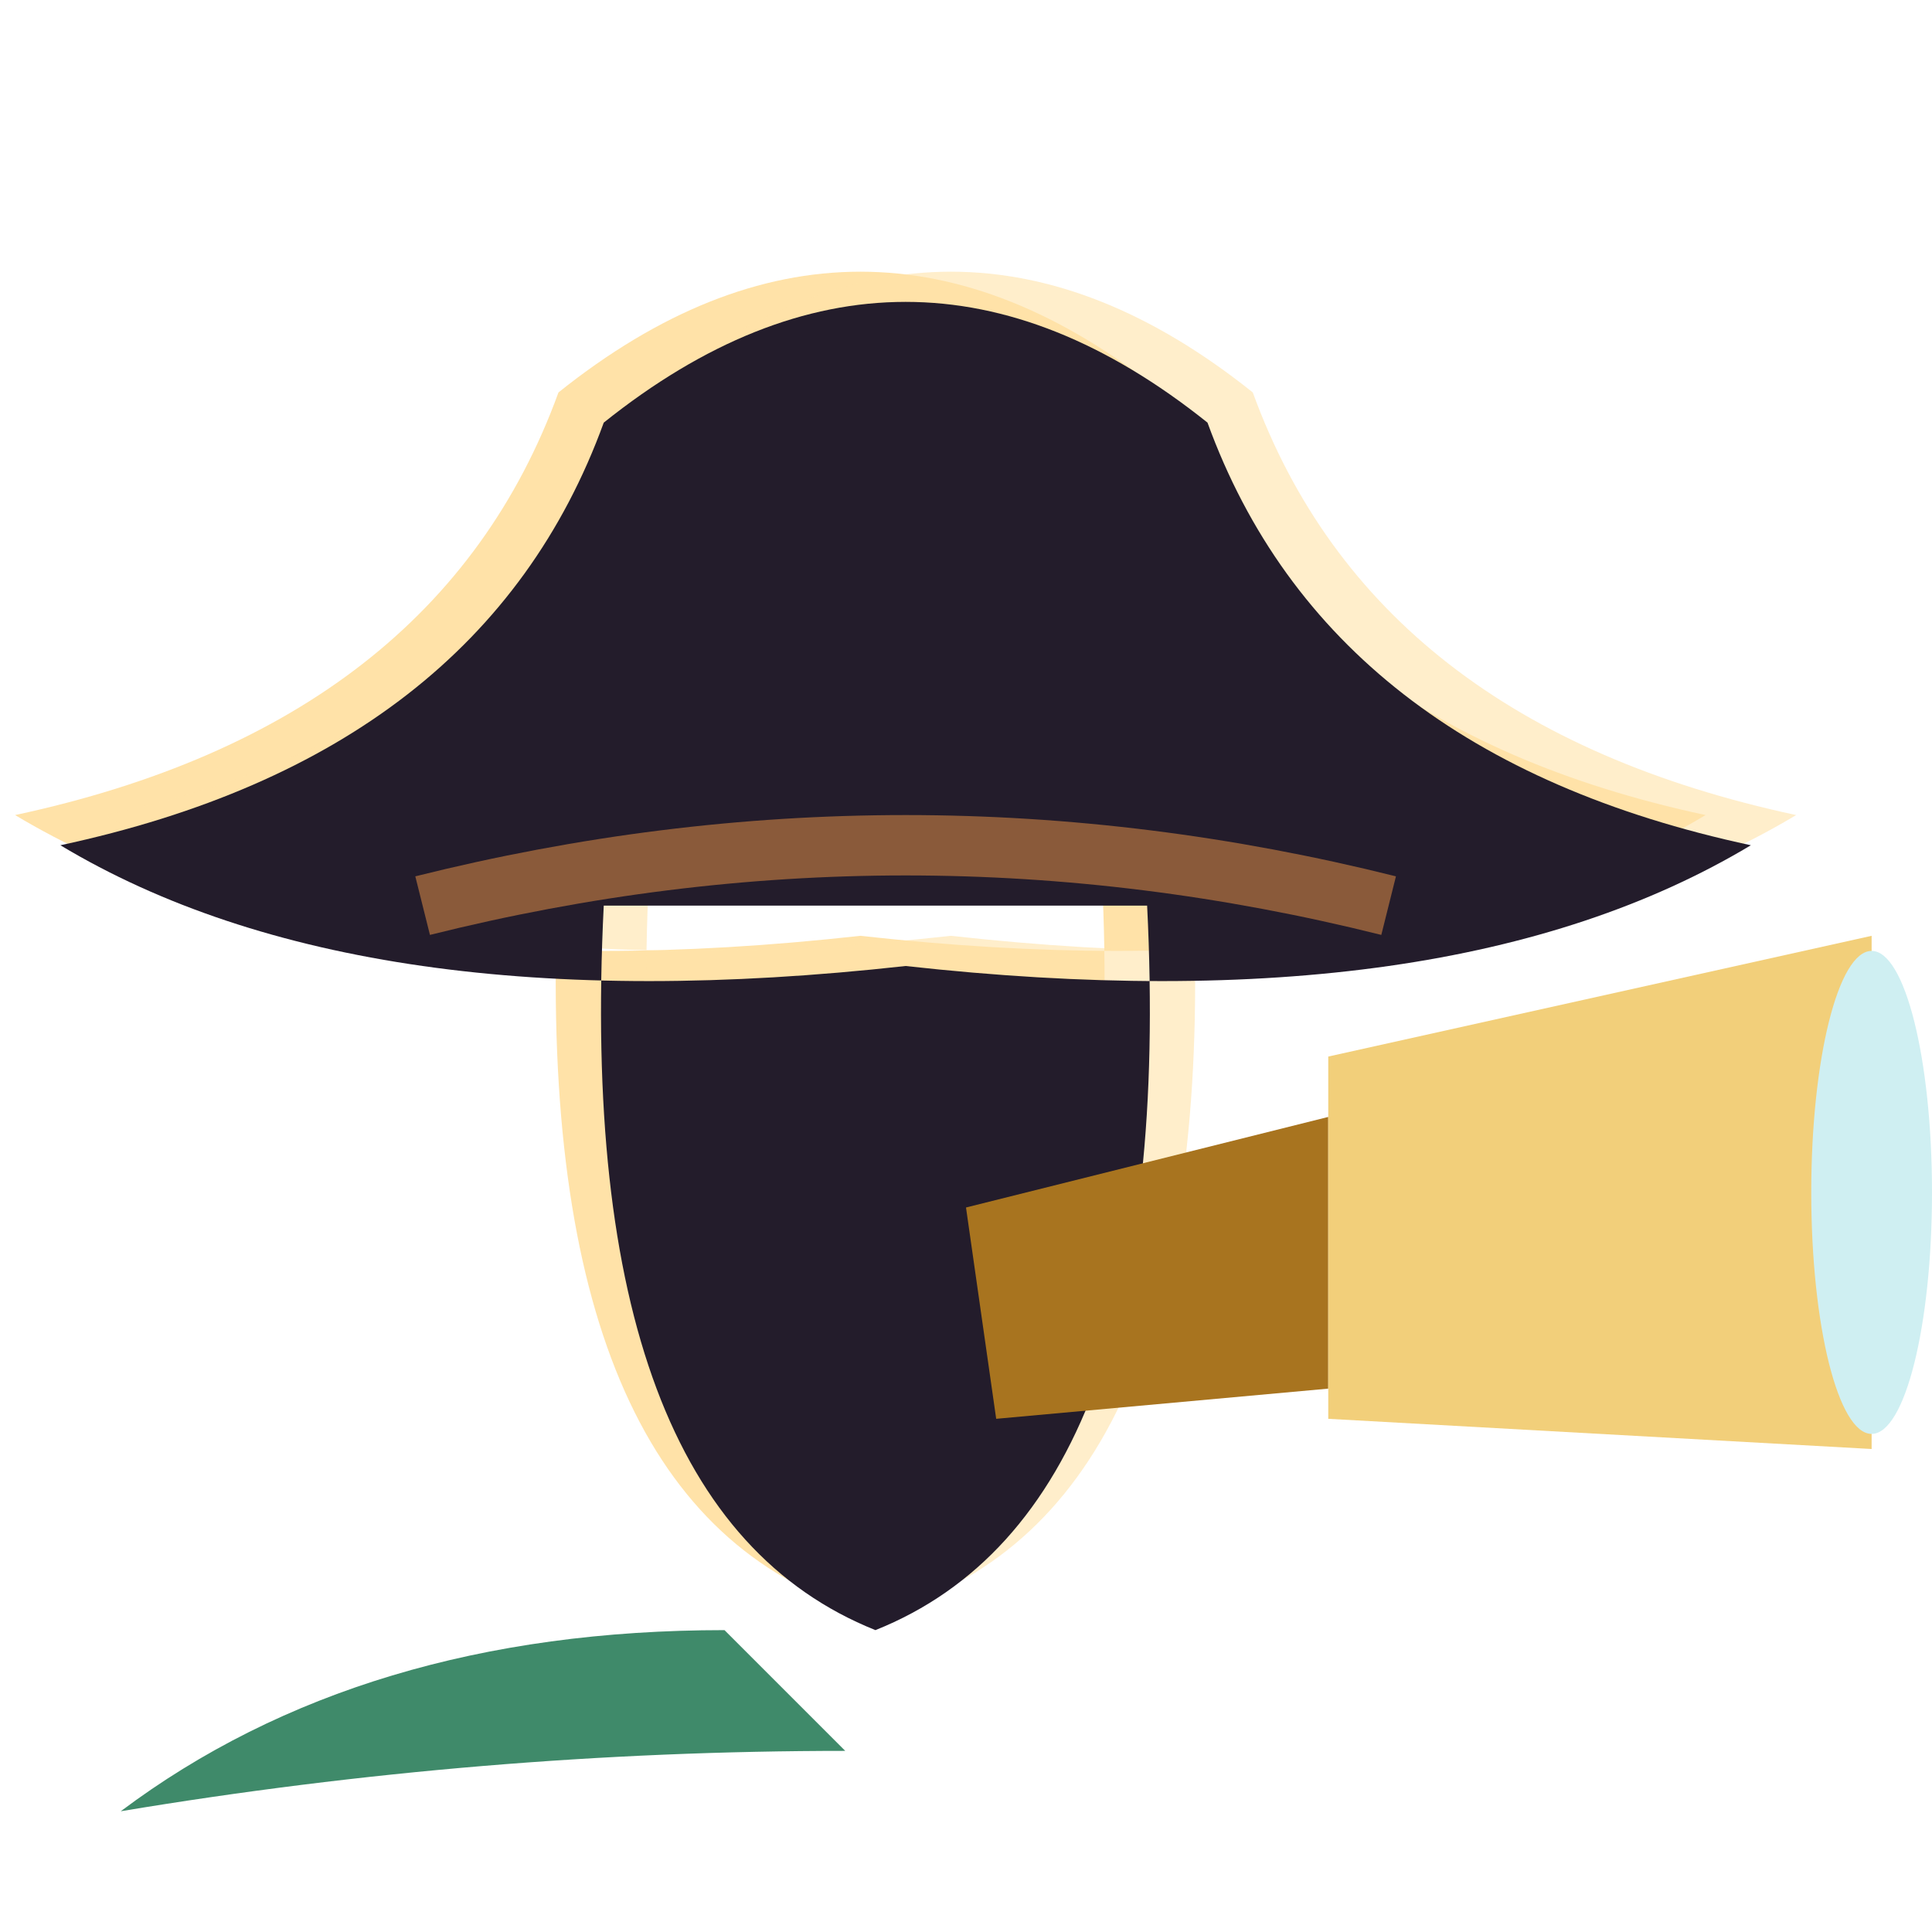
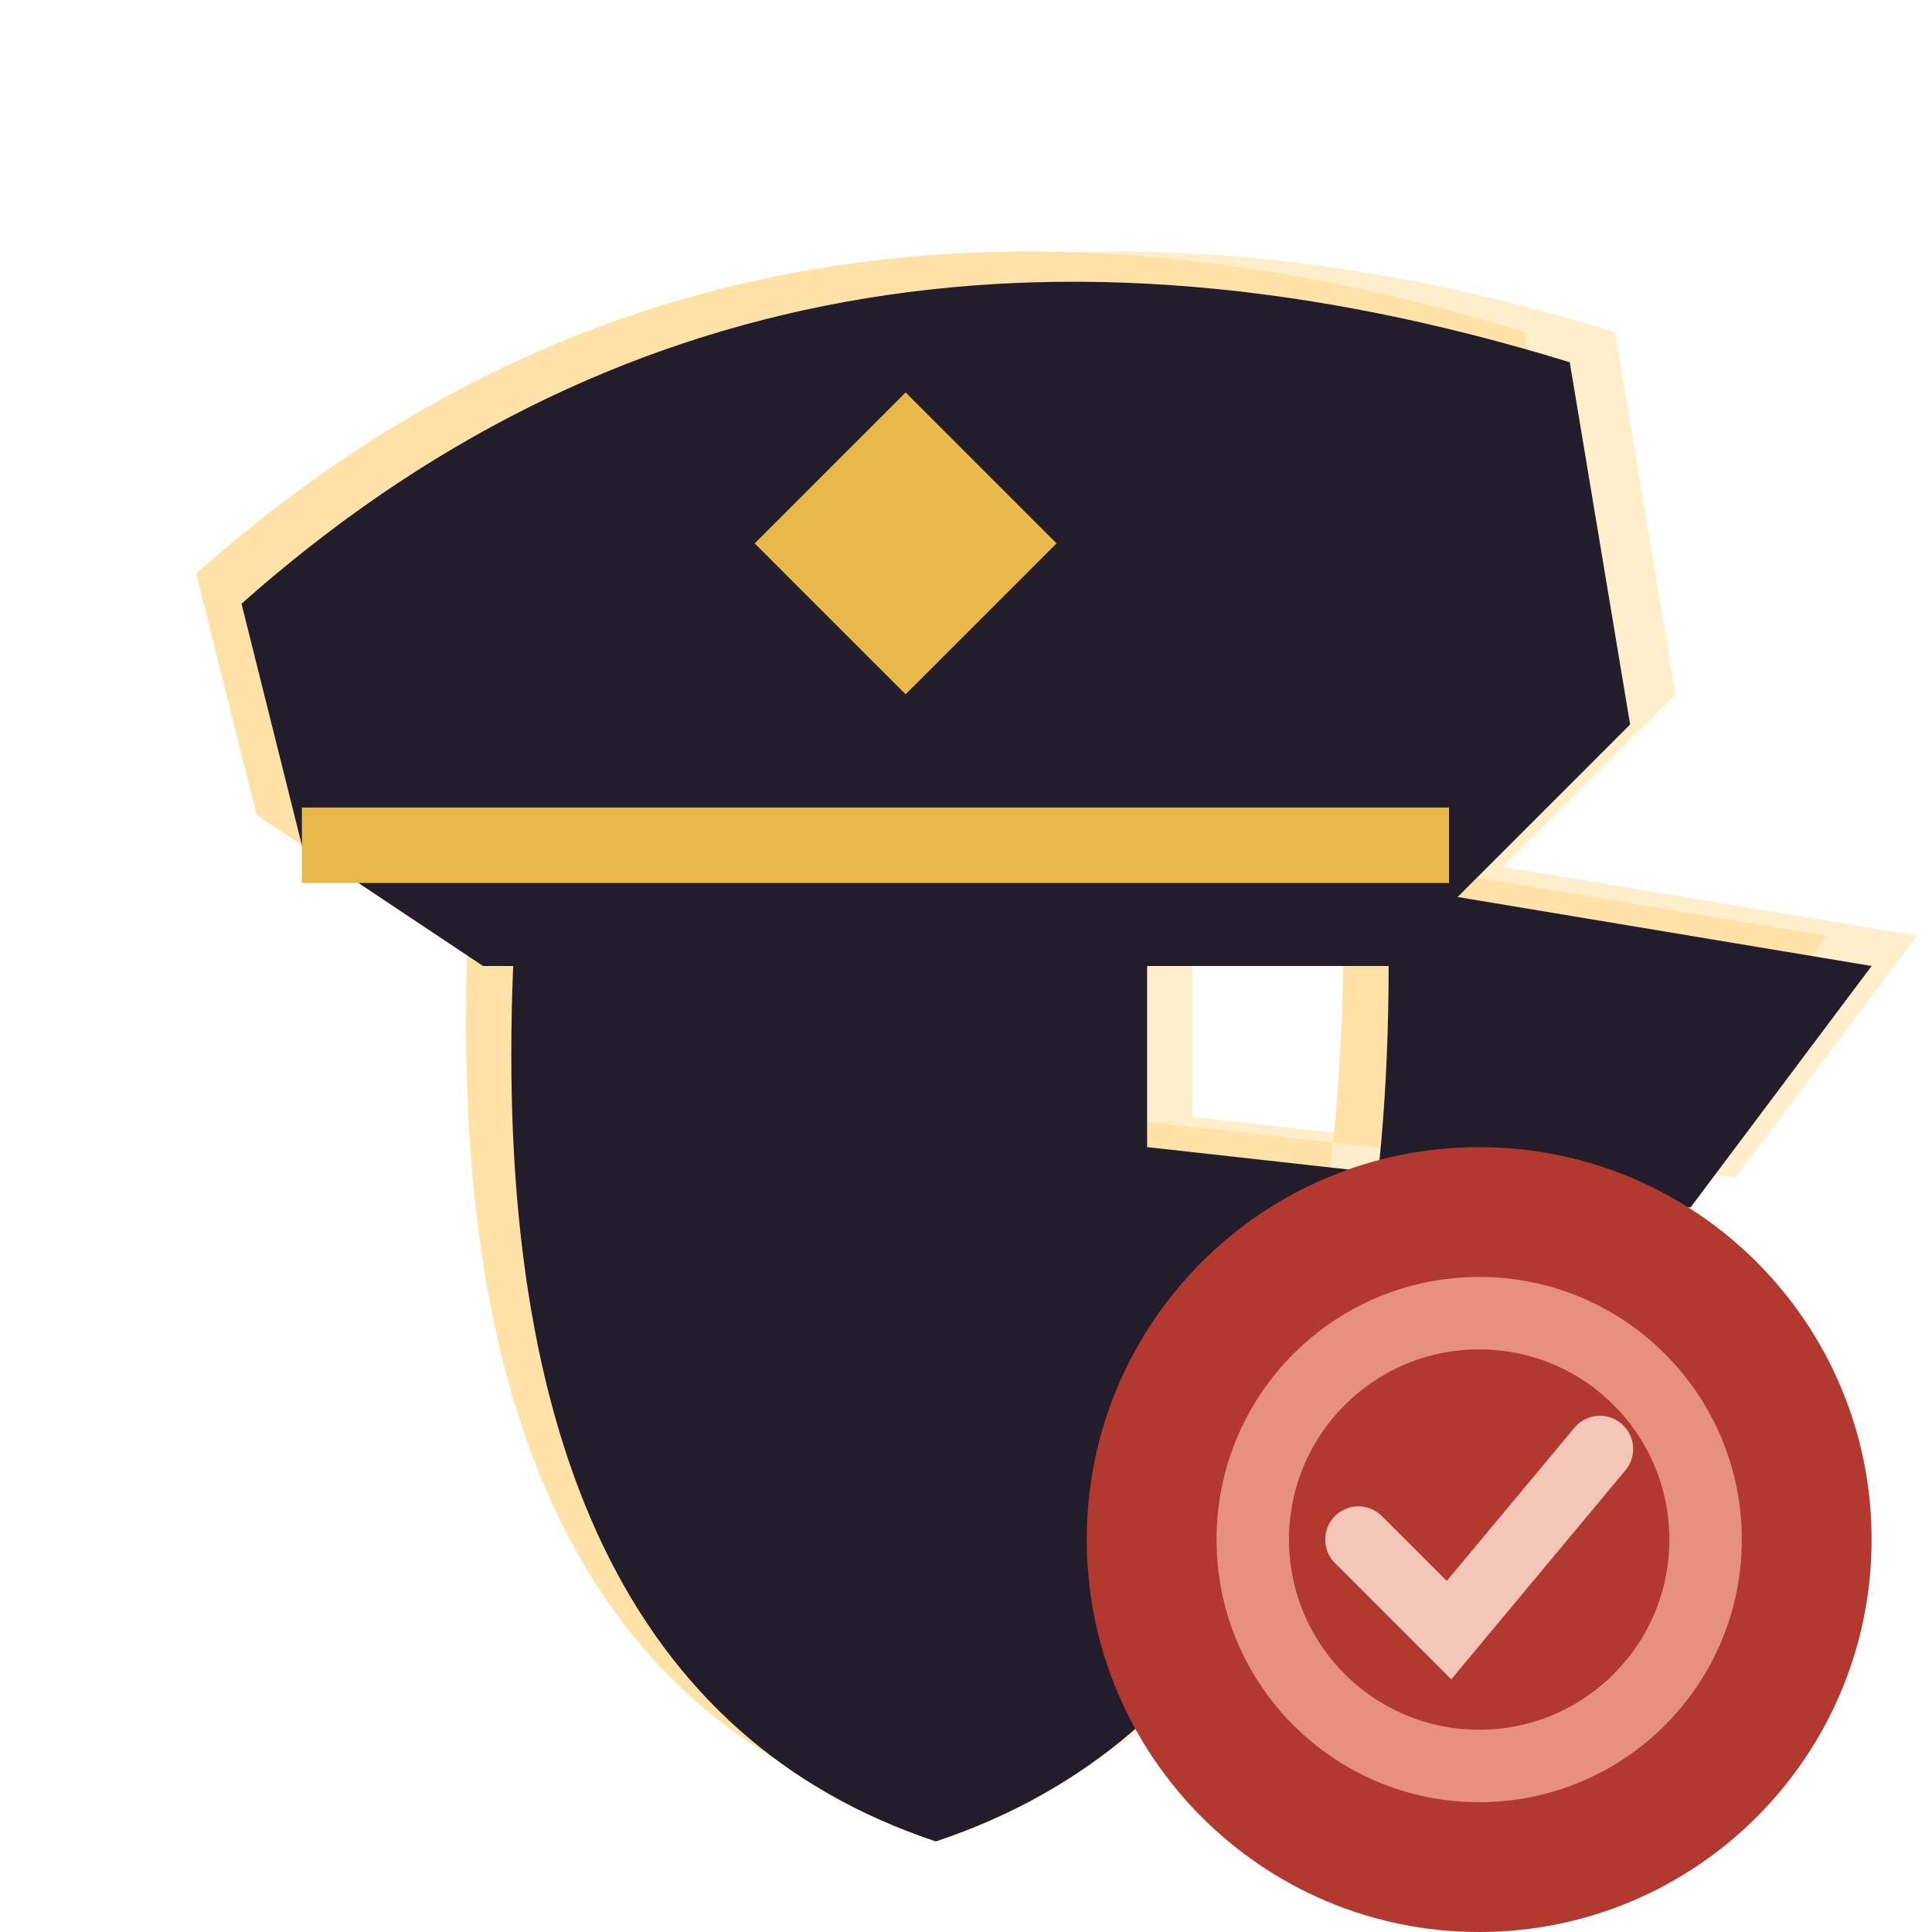
<svg xmlns="http://www.w3.org/2000/svg" viewBox="0 0 64 64">
-   <path d="M2 28 Q16 25 20 14 Q30 6 40 14 Q44 25 58 28 Q48 34 30 32 Q12 34 2 28 Z M20 30 Q19 50 29 54 Q39 50 38 30 Z" fill="#ffe2a8" transform="translate(-1.5 -1)" />
-   <path d="M2 28 Q16 25 20 14 Q30 6 40 14 Q44 25 58 28 Q48 34 30 32 Q12 34 2 28 Z M20 30 Q19 50 29 54 Q39 50 38 30 Z" fill="#ffe2a8" transform="translate(1.5 -1)" opacity="0.6" />
-   <path d="M2 28 Q16 25 20 14 Q30 6 40 14 Q44 25 58 28 Q48 34 30 32 Q12 34 2 28 Z M20 30 Q19 50 29 54 Q39 50 38 30 Z" fill="#231c2b" />
-   <path d="M32 40 L44 37 L44 46 L33 47 Z" fill="#a8741f" />
-   <path d="M44 35 L62 31 L62 48 L44 47 Z" fill="#f2cf7a" />
-   <ellipse cx="62" cy="39.5" rx="2" ry="8" fill="#cfeff2" />
-   <path d="M14 30 Q30 26 46 30" fill="none" stroke="#8a5a3a" stroke-width="2" />
-   <path d="M24 54 Q12 54 4 60 Q16 58 28 58 Z" fill="#3f8a6a" />
+   <defs>
+     <path id="h" d="M8 20 Q26 4 52 12 L54 24 L46 32 L16 32 L10 28 Z M38 28 L62 32 L56 40 L38 38 Z M17 32 Q16 56 31 61 Q46 56 46 32 Z" />
+   </defs>
+   <use href="#h" fill="#ffe2a8" transform="translate(-1.5 -1)" />
+   <use href="#h" fill="#ffe2a8" transform="translate(1.5 -1)" opacity="0.6" />
+   <use href="#h" fill="#231c2b" />
+   <path d="M10 28 H48" stroke="#e8b84a" stroke-width="2.5" />
+   <path d="M30 13 L35 18 L30 23 L25 18 Z" fill="#e8b84a" />
+   <circle cx="49" cy="51" r="13" fill="#b2392f" />
+   <circle cx="49" cy="51" r="7.5" fill="none" stroke="#e8907e" stroke-width="2.4" />
+   <path d="M45 51 l3 3 l5 -6" fill="none" stroke="#f3c6b8" stroke-width="2.2" stroke-linecap="round" />
</svg>
